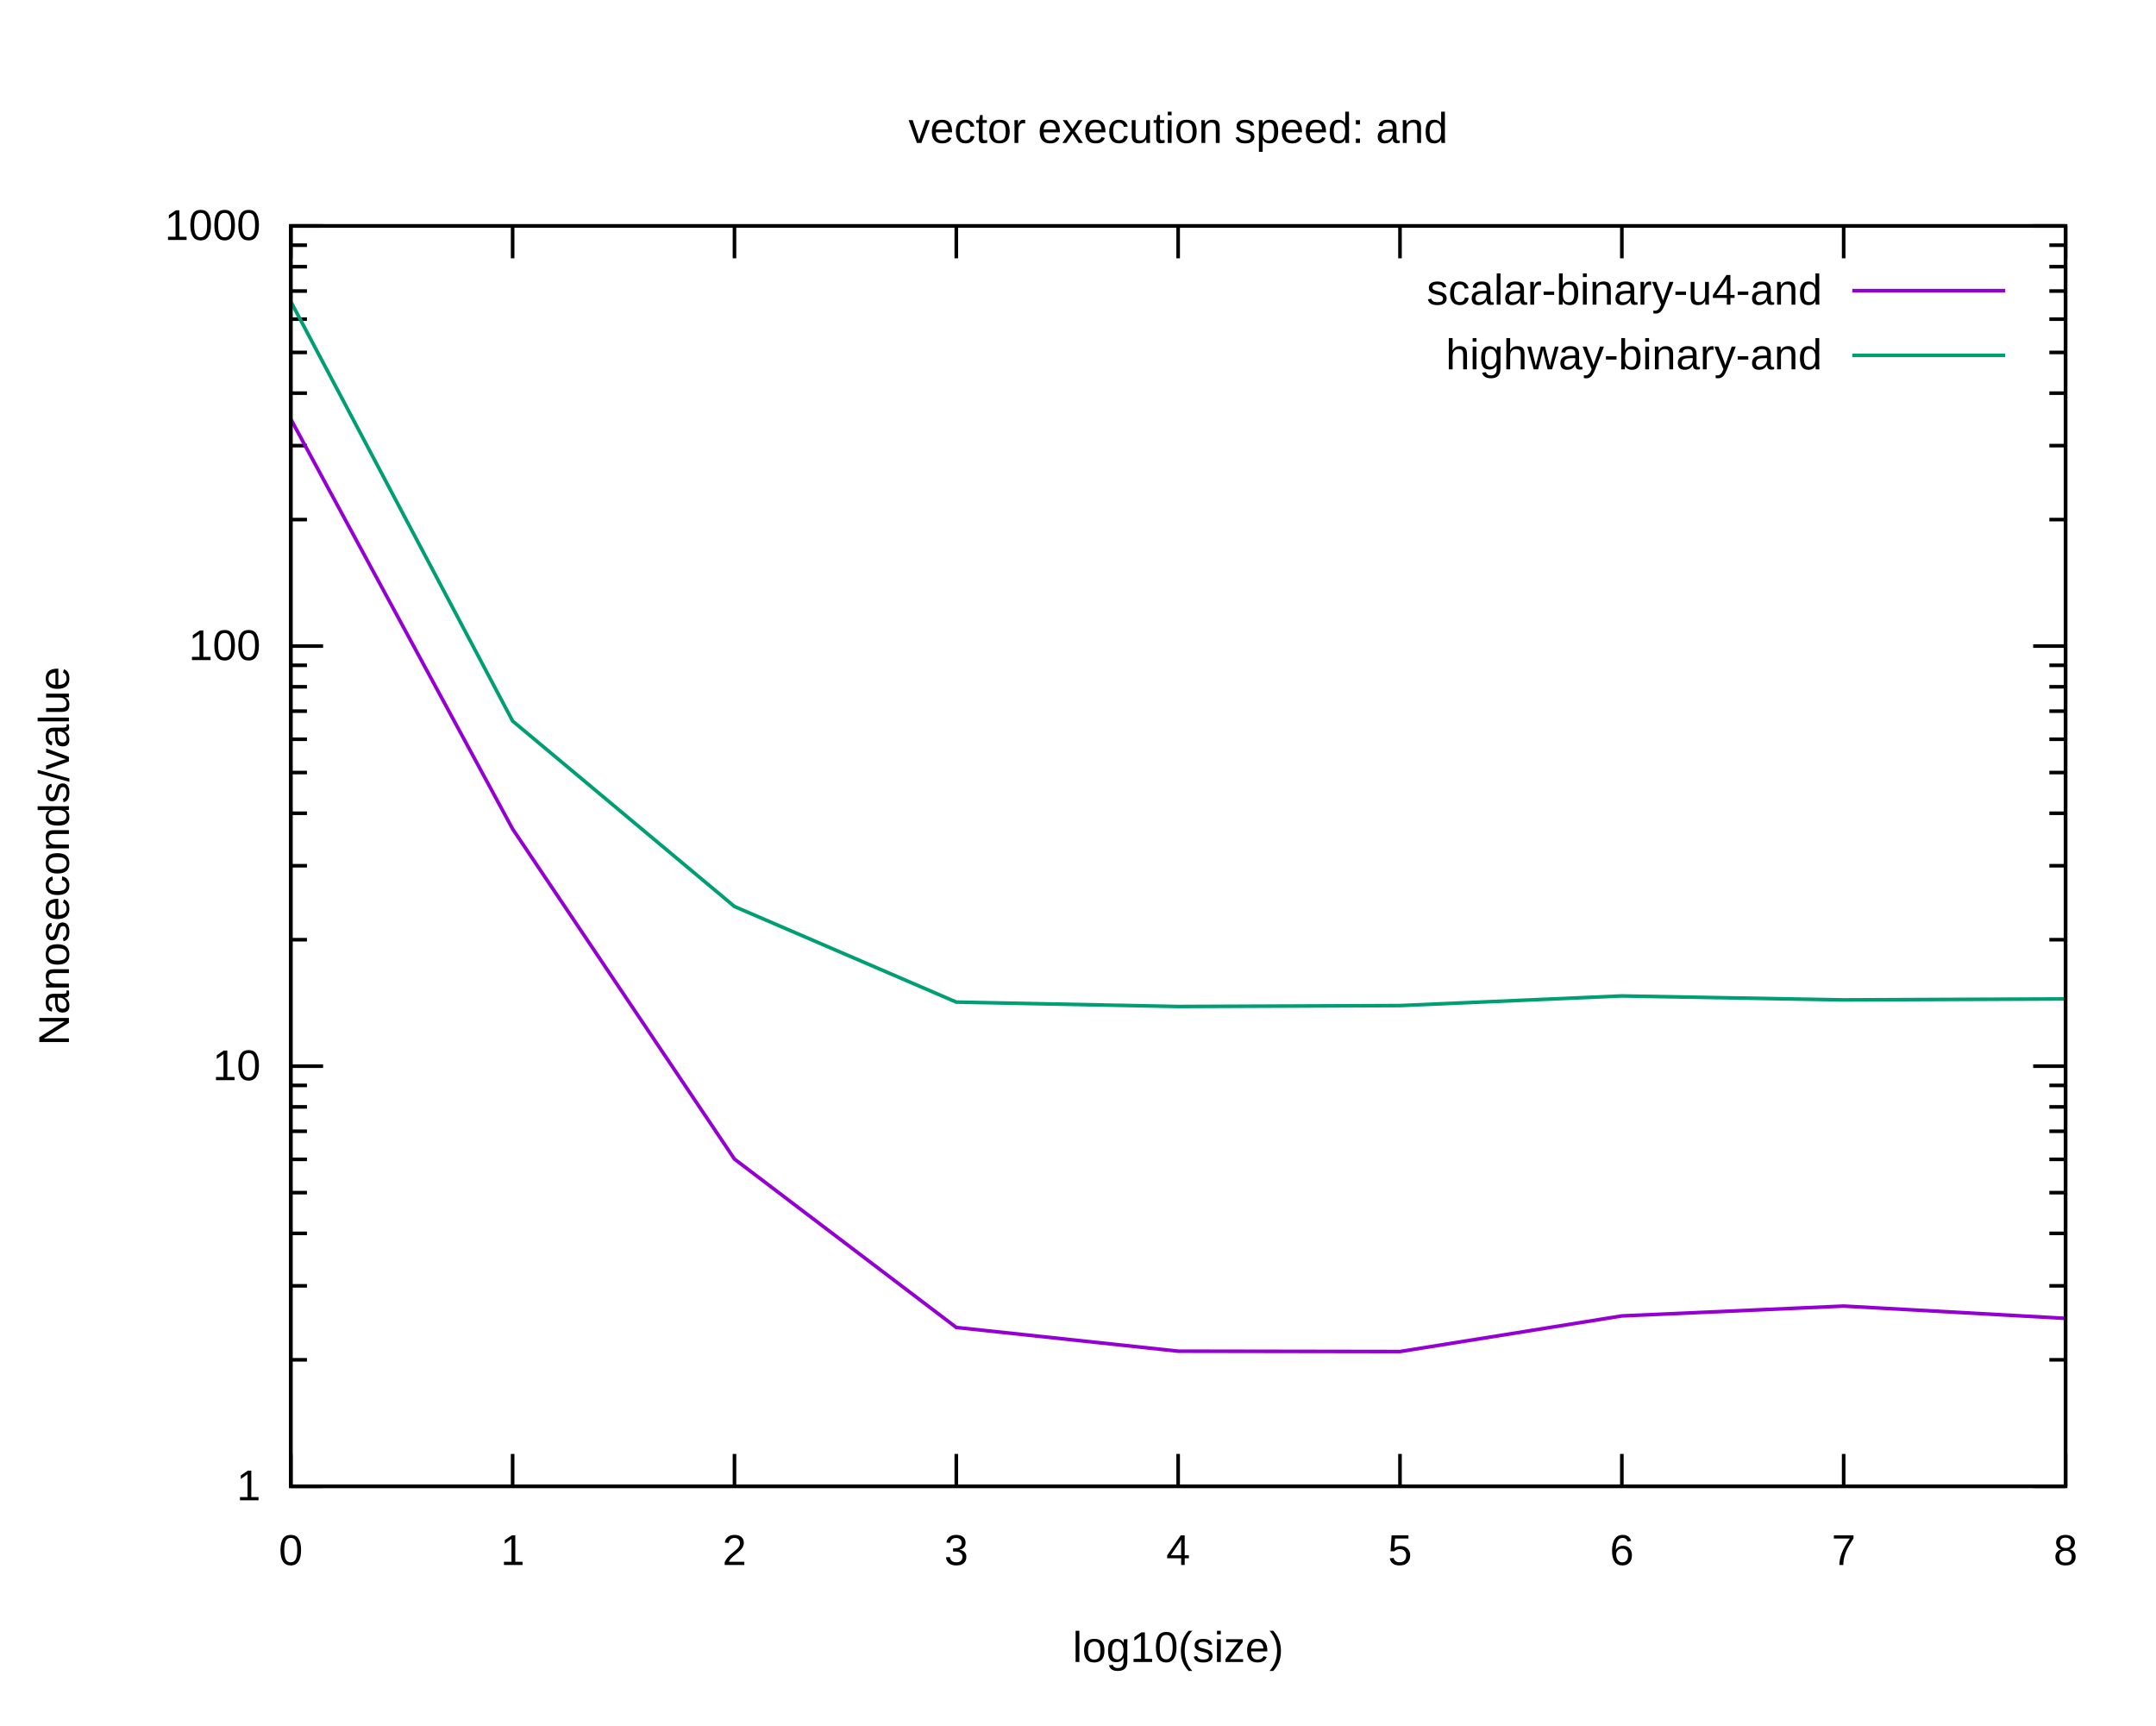
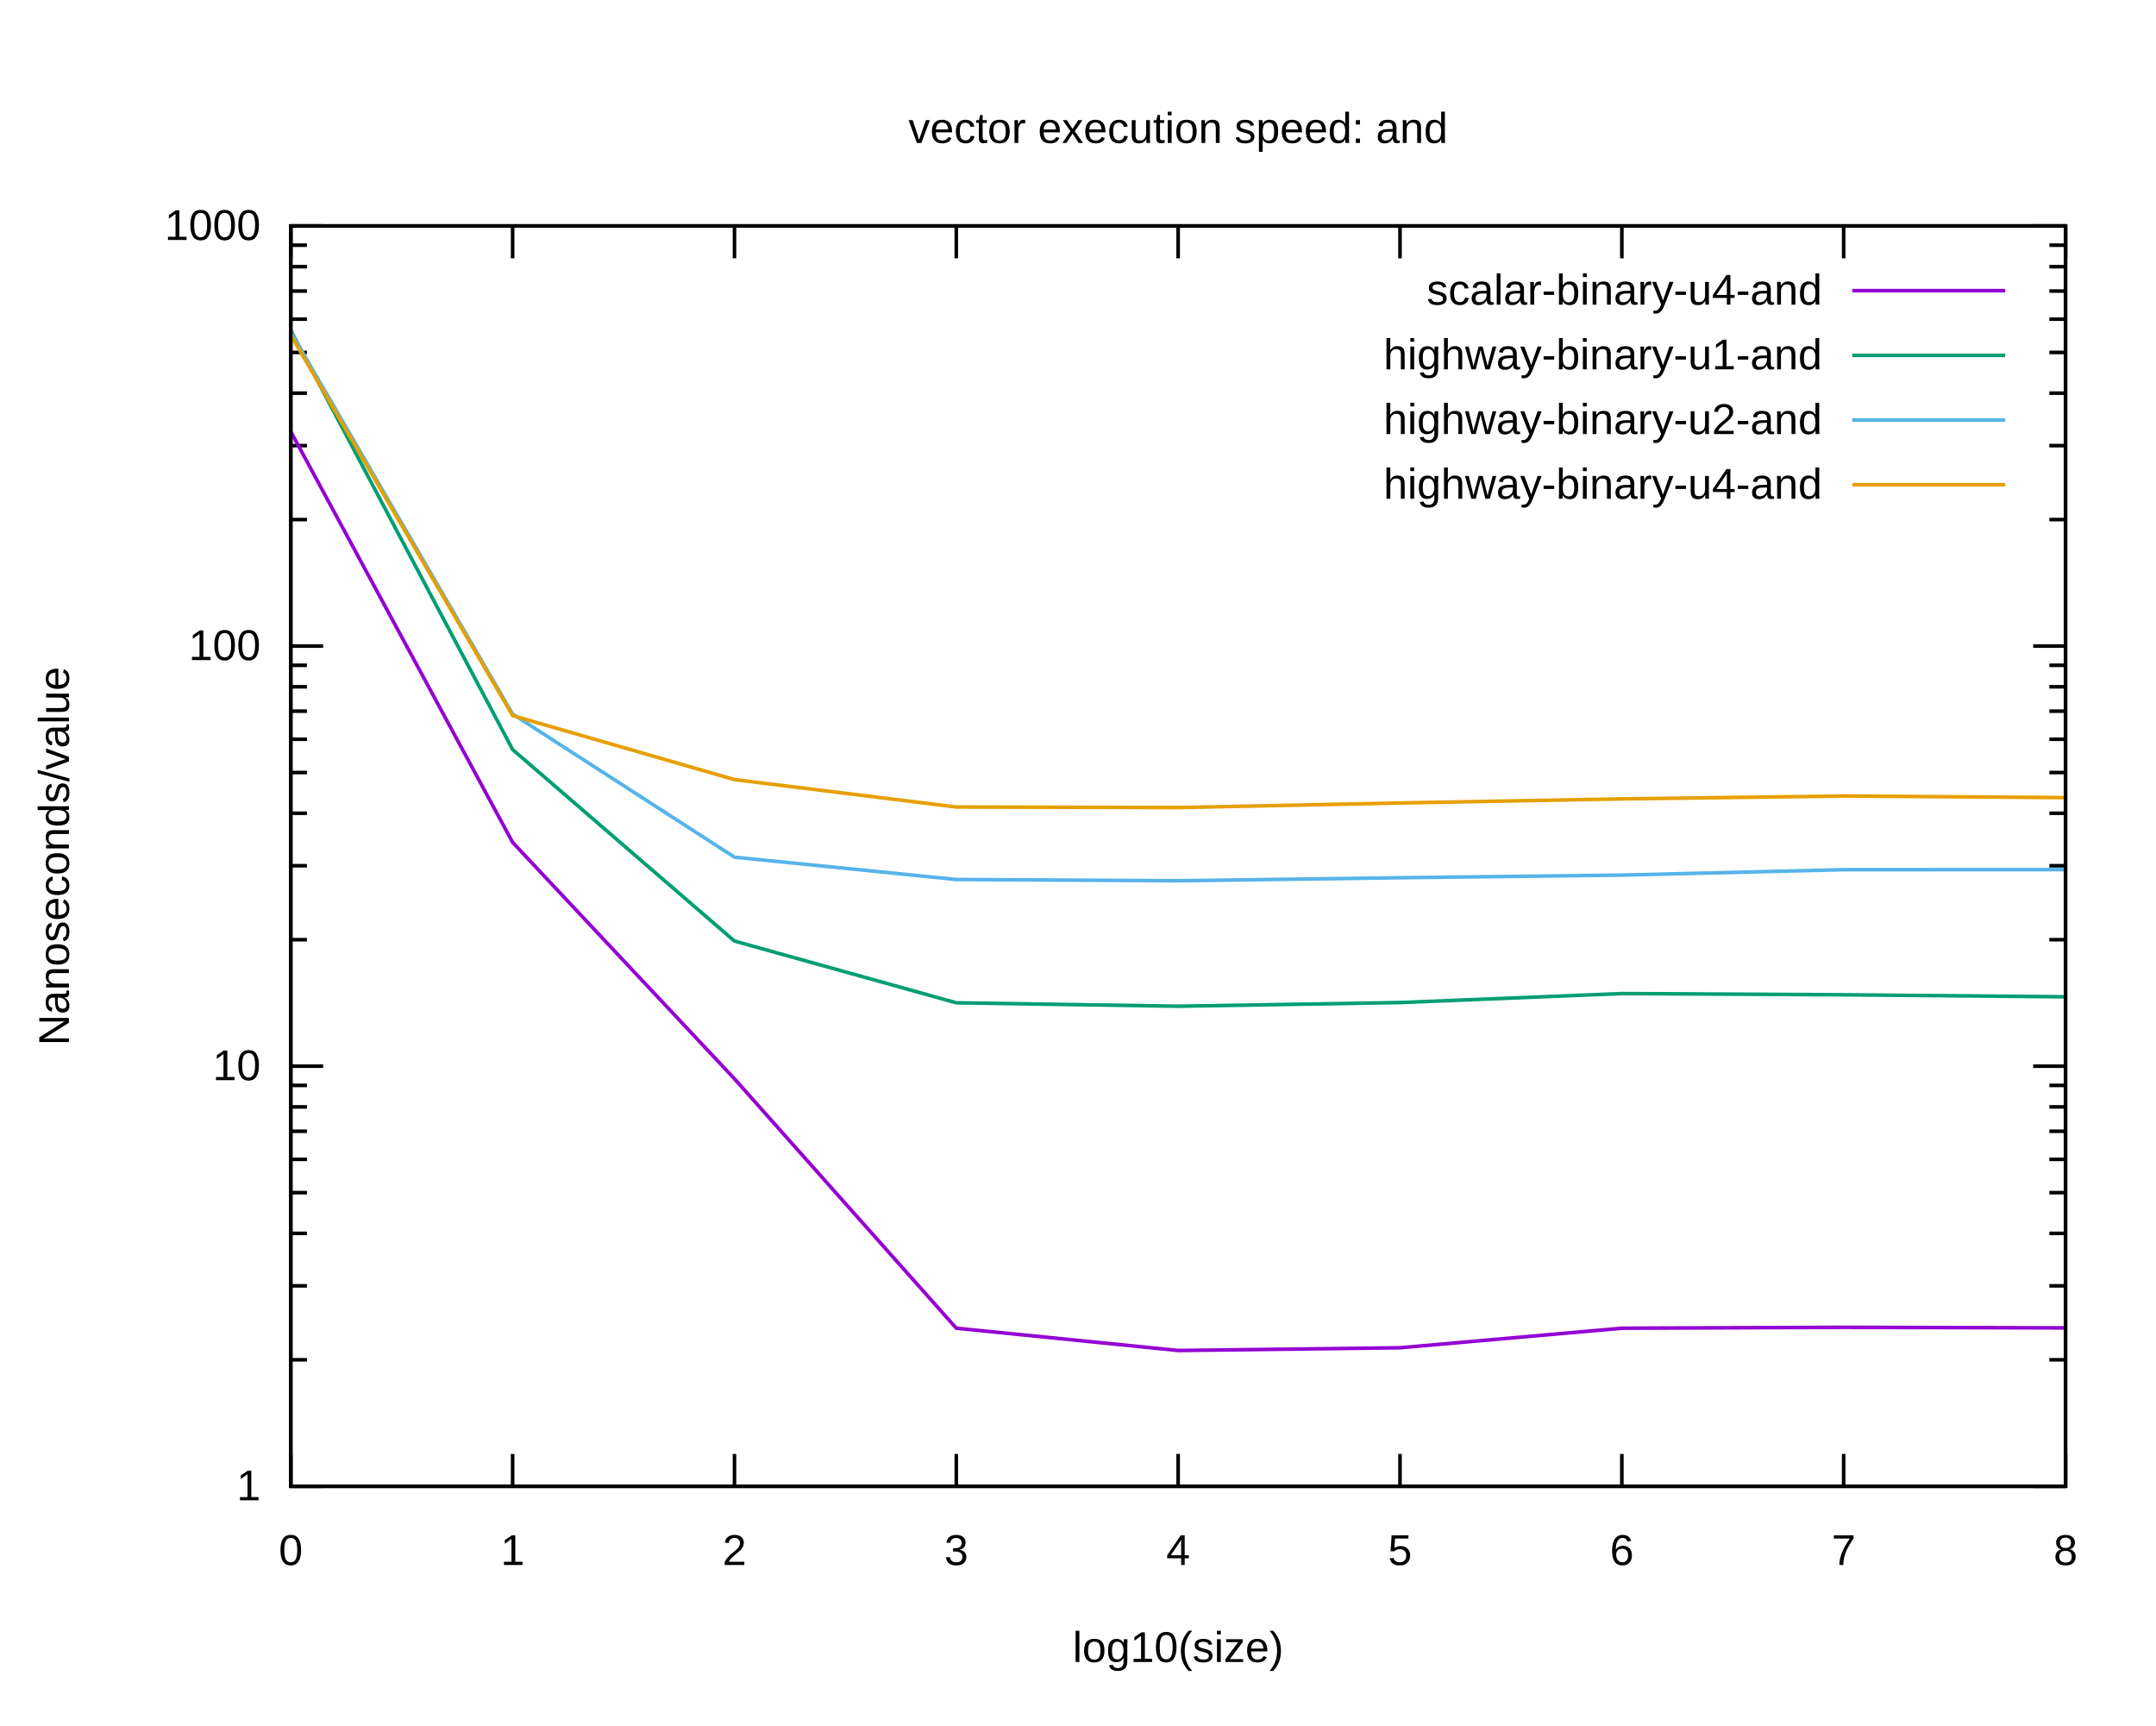
<svg xmlns="http://www.w3.org/2000/svg" xmlns:xlink="http://www.w3.org/1999/xlink" viewBox="0 0 600 480">
  <g id="gnuplot_canvas">
    <rect x="0" y="0" width="600" height="480" fill="none" />
    <defs>
      <circle id="gpDot" r="0.5" stroke-width="0.5" stroke="currentColor" />
      <path id="gpPt0" stroke-width="0.222" stroke="currentColor" d="M-1,0 h2 M0,-1 v2" />
      <path id="gpPt1" stroke-width="0.222" stroke="currentColor" d="M-1,-1 L1,1 M1,-1 L-1,1" />
      <path id="gpPt2" stroke-width="0.222" stroke="currentColor" d="M-1,0 L1,0 M0,-1 L0,1 M-1,-1 L1,1 M-1,1 L1,-1" />
      <rect id="gpPt3" stroke-width="0.222" stroke="currentColor" x="-1" y="-1" width="2" height="2" />
      <rect id="gpPt4" stroke-width="0.222" stroke="currentColor" fill="currentColor" x="-1" y="-1" width="2" height="2" />
      <circle id="gpPt5" stroke-width="0.222" stroke="currentColor" cx="0" cy="0" r="1" />
      <use xlink:href="#gpPt5" id="gpPt6" fill="currentColor" stroke="none" />
      <path id="gpPt7" stroke-width="0.222" stroke="currentColor" d="M0,-1.33 L-1.33,0.67 L1.33,0.67 z" />
      <use xlink:href="#gpPt7" id="gpPt8" fill="currentColor" stroke="none" />
      <use xlink:href="#gpPt7" id="gpPt9" stroke="currentColor" transform="rotate(180)" />
      <use xlink:href="#gpPt9" id="gpPt10" fill="currentColor" stroke="none" />
      <use xlink:href="#gpPt3" id="gpPt11" stroke="currentColor" transform="rotate(45)" />
      <use xlink:href="#gpPt11" id="gpPt12" fill="currentColor" stroke="none" />
      <path id="gpPt13" stroke-width="0.222" stroke="currentColor" d="M0,1.330 L1.265,0.411 L0.782,-1.067 L-0.782,-1.076 L-1.265,0.411 z" />
      <use xlink:href="#gpPt13" id="gpPt14" fill="currentColor" stroke="none" />
      <filter id="textbox" filterUnits="objectBoundingBox" x="0" y="0" height="1" width="1">
        <feFlood flood-color="white" flood-opacity="1" result="bgnd" />
        <feComposite in="SourceGraphic" in2="bgnd" operator="atop" />
      </filter>
      <filter id="greybox" filterUnits="objectBoundingBox" x="0" y="0" height="1" width="1">
        <feFlood flood-color="lightgrey" flood-opacity="1" result="grey" />
        <feComposite in="SourceGraphic" in2="grey" operator="atop" />
      </filter>
    </defs>
    <g fill="none" color="white" stroke="currentColor" stroke-width="1.00" stroke-linecap="butt" stroke-linejoin="miter">
</g>
    <g fill="none" color="black" stroke="currentColor" stroke-width="1.00" stroke-linecap="butt" stroke-linejoin="miter">
      <path stroke="black" d="M80.92,413.54 L89.92,413.54 M574.82,413.54 L565.82,413.54  " />
      <g transform="translate(72.53,417.44)" stroke="none" fill="black" font-family="Arial" font-size="12.00" text-anchor="end">
        <text>
          <tspan font-family="Arial"> 1</tspan>
        </text>
      </g>
    </g>
    <g fill="none" color="black" stroke="currentColor" stroke-width="1.00" stroke-linecap="butt" stroke-linejoin="miter">
      <path stroke="black" d="M80.92,378.35 L85.42,378.35 M574.82,378.35 L570.32,378.35 M80.92,357.77 L85.42,357.77 M574.82,357.77 L570.32,357.77   M80.92,343.17 L85.42,343.17 M574.82,343.17 L570.32,343.17 M80.92,331.84 L85.42,331.84 M574.82,331.84 L570.32,331.84   M80.92,322.58 L85.42,322.58 M574.82,322.58 L570.32,322.58 M80.92,314.76 L85.42,314.76 M574.82,314.76 L570.32,314.76   M80.92,307.98 L85.42,307.98 M574.82,307.98 L570.32,307.98 M80.92,302.00 L85.42,302.00 M574.82,302.00 L570.32,302.00   M80.92,296.65 L89.92,296.65 M574.82,296.65 L565.82,296.65  " />
      <g transform="translate(72.53,300.55)" stroke="none" fill="black" font-family="Arial" font-size="12.00" text-anchor="end">
        <text>
          <tspan font-family="Arial"> 10</tspan>
        </text>
      </g>
    </g>
    <g fill="none" color="black" stroke="currentColor" stroke-width="1.00" stroke-linecap="butt" stroke-linejoin="miter">
      <path stroke="black" d="M80.92,261.46 L85.42,261.46 M574.82,261.46 L570.32,261.46 M80.92,240.88 L85.42,240.88 M574.82,240.88 L570.32,240.88   M80.92,226.28 L85.42,226.28 M574.82,226.28 L570.32,226.28 M80.92,214.95 L85.42,214.95 M574.82,214.95 L570.32,214.95   M80.92,205.69 L85.42,205.69 M574.82,205.69 L570.32,205.69 M80.92,197.87 L85.42,197.87 M574.82,197.87 L570.32,197.87   M80.92,191.09 L85.42,191.09 M574.82,191.09 L570.32,191.09 M80.92,185.11 L85.42,185.11 M574.82,185.11 L570.32,185.11   M80.92,179.76 L89.92,179.76 M574.82,179.76 L565.82,179.76  " />
      <g transform="translate(72.53,183.66)" stroke="none" fill="black" font-family="Arial" font-size="12.00" text-anchor="end">
        <text>
          <tspan font-family="Arial"> 100</tspan>
        </text>
      </g>
    </g>
    <g fill="none" color="black" stroke="currentColor" stroke-width="1.00" stroke-linecap="butt" stroke-linejoin="miter">
      <path stroke="black" d="M80.92,144.57 L85.42,144.57 M574.82,144.57 L570.32,144.57 M80.92,123.99 L85.42,123.99 M574.82,123.99 L570.32,123.99   M80.92,109.39 L85.42,109.39 M574.82,109.39 L570.32,109.39 M80.92,98.06 L85.42,98.06 M574.82,98.06 L570.32,98.06   M80.92,88.80 L85.42,88.80 M574.82,88.80 L570.32,88.80 M80.92,80.98 L85.42,80.98 M574.82,80.98 L570.32,80.98   M80.92,74.20 L85.42,74.20 M574.82,74.20 L570.32,74.20 M80.92,68.22 L85.42,68.22 M574.82,68.22 L570.32,68.22   M80.92,62.87 L89.92,62.87 M574.82,62.87 L565.82,62.87  " />
      <g transform="translate(72.53,66.77)" stroke="none" fill="black" font-family="Arial" font-size="12.00" text-anchor="end">
        <text>
          <tspan font-family="Arial"> 1000</tspan>
        </text>
      </g>
    </g>
    <g fill="none" color="black" stroke="currentColor" stroke-width="1.00" stroke-linecap="butt" stroke-linejoin="miter">
      <path stroke="black" d="M80.92,413.54 L80.92,404.54 M80.92,62.87 L80.92,71.87  " />
      <g transform="translate(80.92,435.44)" stroke="none" fill="black" font-family="Arial" font-size="12.00" text-anchor="middle">
        <text>
          <tspan font-family="Arial"> 0</tspan>
        </text>
      </g>
    </g>
    <g fill="none" color="black" stroke="currentColor" stroke-width="1.00" stroke-linecap="butt" stroke-linejoin="miter">
      <path stroke="black" d="M142.66,413.54 L142.66,404.54 M142.66,62.87 L142.66,71.87  " />
      <g transform="translate(142.66,435.44)" stroke="none" fill="black" font-family="Arial" font-size="12.00" text-anchor="middle">
        <text>
          <tspan font-family="Arial"> 1</tspan>
        </text>
      </g>
    </g>
    <g fill="none" color="black" stroke="currentColor" stroke-width="1.00" stroke-linecap="butt" stroke-linejoin="miter">
      <path stroke="black" d="M204.40,413.54 L204.40,404.54 M204.40,62.87 L204.40,71.87  " />
      <g transform="translate(204.40,435.44)" stroke="none" fill="black" font-family="Arial" font-size="12.00" text-anchor="middle">
        <text>
          <tspan font-family="Arial"> 2</tspan>
        </text>
      </g>
    </g>
    <g fill="none" color="black" stroke="currentColor" stroke-width="1.00" stroke-linecap="butt" stroke-linejoin="miter">
      <path stroke="black" d="M266.13,413.54 L266.13,404.54 M266.13,62.87 L266.13,71.87  " />
      <g transform="translate(266.13,435.44)" stroke="none" fill="black" font-family="Arial" font-size="12.00" text-anchor="middle">
        <text>
          <tspan font-family="Arial"> 3</tspan>
        </text>
      </g>
    </g>
    <g fill="none" color="black" stroke="currentColor" stroke-width="1.00" stroke-linecap="butt" stroke-linejoin="miter">
      <path stroke="black" d="M327.87,413.54 L327.87,404.54 M327.87,62.87 L327.87,71.87  " />
      <g transform="translate(327.87,435.44)" stroke="none" fill="black" font-family="Arial" font-size="12.00" text-anchor="middle">
        <text>
          <tspan font-family="Arial"> 4</tspan>
        </text>
      </g>
    </g>
    <g fill="none" color="black" stroke="currentColor" stroke-width="1.00" stroke-linecap="butt" stroke-linejoin="miter">
      <path stroke="black" d="M389.61,413.54 L389.61,404.54 M389.61,62.87 L389.61,71.87  " />
      <g transform="translate(389.61,435.44)" stroke="none" fill="black" font-family="Arial" font-size="12.00" text-anchor="middle">
        <text>
          <tspan font-family="Arial"> 5</tspan>
        </text>
      </g>
    </g>
    <g fill="none" color="black" stroke="currentColor" stroke-width="1.00" stroke-linecap="butt" stroke-linejoin="miter">
      <path stroke="black" d="M451.35,413.54 L451.35,404.54 M451.35,62.87 L451.35,71.87  " />
      <g transform="translate(451.35,435.44)" stroke="none" fill="black" font-family="Arial" font-size="12.00" text-anchor="middle">
        <text>
          <tspan font-family="Arial"> 6</tspan>
        </text>
      </g>
    </g>
    <g fill="none" color="black" stroke="currentColor" stroke-width="1.00" stroke-linecap="butt" stroke-linejoin="miter">
      <path stroke="black" d="M513.08,413.54 L513.08,404.54 M513.08,62.87 L513.08,71.87  " />
      <g transform="translate(513.08,435.44)" stroke="none" fill="black" font-family="Arial" font-size="12.00" text-anchor="middle">
        <text>
          <tspan font-family="Arial"> 7</tspan>
        </text>
      </g>
    </g>
    <g fill="none" color="black" stroke="currentColor" stroke-width="1.00" stroke-linecap="butt" stroke-linejoin="miter">
      <path stroke="black" d="M574.82,413.54 L574.82,404.54 M574.82,62.87 L574.82,71.87  " />
      <g transform="translate(574.82,435.44)" stroke="none" fill="black" font-family="Arial" font-size="12.00" text-anchor="middle">
        <text>
          <tspan font-family="Arial"> 8</tspan>
        </text>
      </g>
    </g>
    <g fill="none" color="black" stroke="currentColor" stroke-width="1.00" stroke-linecap="butt" stroke-linejoin="miter">
</g>
    <g fill="none" color="black" stroke="currentColor" stroke-width="1.00" stroke-linecap="butt" stroke-linejoin="miter">
      <path stroke="black" d="M80.92,62.87 L80.92,413.54 L574.82,413.54 L574.82,62.87 L80.92,62.87 Z  " />
    </g>
    <g fill="none" color="black" stroke="currentColor" stroke-width="1.00" stroke-linecap="butt" stroke-linejoin="miter">
      <g transform="translate(19.18,238.21) rotate(270)" stroke="none" fill="black" font-family="Arial" font-size="12.00" text-anchor="middle">
        <text>
          <tspan font-family="Arial">Nanoseconds/value</tspan>
        </text>
      </g>
    </g>
    <g fill="none" color="black" stroke="currentColor" stroke-width="1.00" stroke-linecap="butt" stroke-linejoin="miter">
      <g transform="translate(327.87,462.44)" stroke="none" fill="black" font-family="Arial" font-size="12.00" text-anchor="middle">
        <text>
          <tspan font-family="Arial">log10(size)</tspan>
        </text>
      </g>
    </g>
    <g fill="none" color="black" stroke="currentColor" stroke-width="1.00" stroke-linecap="butt" stroke-linejoin="miter">
</g>
    <g id="gnuplot_plot_1">
      <g fill="none" color="black" stroke="currentColor" stroke-width="1.00" stroke-linecap="butt" stroke-linejoin="miter">
        <g transform="translate(507.09,84.77)" stroke="none" fill="black" font-family="Arial" font-size="12.00" text-anchor="end">
          <text>
            <tspan font-family="Arial">scalar-binary-u4-and</tspan>
          </text>
        </g>
      </g>
      <g fill="none" color="black" stroke="currentColor" stroke-width="1.00" stroke-linecap="butt" stroke-linejoin="miter">
-         <path stroke="rgb(148,   0, 211)" d="M515.48,80.87 L558.04,80.87 M80.92,116.60 L142.66,230.65 L204.40,322.50 L266.13,369.35 L327.87,375.95 L389.61,376.05   L451.35,366.14 L513.08,363.40 L574.82,366.82  " />
+         <path stroke="rgb(148,   0, 211)" d="M515.48,80.87 L558.04,80.87 M80.92,120.08 L142.66,234.38 L204.40,300.17 L266.13,369.56 L327.87,375.76 L389.61,375.00   L451.35,369.56 L513.08,369.31 L574.82,369.47  " />
      </g>
    </g>
    <g id="gnuplot_plot_2">
      <g fill="none" color="black" stroke="currentColor" stroke-width="1.00" stroke-linecap="butt" stroke-linejoin="miter">
        <g transform="translate(507.09,102.77)" stroke="none" fill="black" font-family="Arial" font-size="12.00" text-anchor="end">
          <text>
-             <tspan font-family="Arial">highway-binary-and</tspan>
-           </text>
-         </g>
-       </g>
-       <g fill="none" color="black" stroke="currentColor" stroke-width="1.00" stroke-linecap="butt" stroke-linejoin="miter">
-         <path stroke="rgb(  0, 158, 115)" d="M515.48,98.87 L558.04,98.87 M80.92,83.89 L142.66,200.62 L204.40,252.23 L266.13,278.82 L327.87,280.05 L389.61,279.79   L451.35,277.11 L513.08,278.21 L574.82,277.94  " />
-       </g>
-     </g>
-     <g fill="none" color="white" stroke="rgb(  0, 158, 115)" stroke-width="2.00" stroke-linecap="butt" stroke-linejoin="miter">
+             <tspan font-family="Arial">highway-binary-u1-and</tspan>
+           </text>
+         </g>
+       </g>
+       <g fill="none" color="black" stroke="currentColor" stroke-width="1.00" stroke-linecap="butt" stroke-linejoin="miter">
+         <path stroke="rgb(  0, 158, 115)" d="M515.48,98.87 L558.04,98.87 M80.92,91.94 L142.66,208.56 L204.40,261.84 L266.13,279.02 L327.87,279.97 L389.61,278.95   L451.35,276.45 L513.08,276.79 L574.82,277.35  " />
+       </g>
+     </g>
+     <g id="gnuplot_plot_3">
+       <g fill="none" color="black" stroke="currentColor" stroke-width="1.00" stroke-linecap="butt" stroke-linejoin="miter">
+         <g transform="translate(507.09,120.77)" stroke="none" fill="black" font-family="Arial" font-size="12.00" text-anchor="end">
+           <text>
+             <tspan font-family="Arial">highway-binary-u2-and</tspan>
+           </text>
+         </g>
+       </g>
+       <g fill="none" color="black" stroke="currentColor" stroke-width="1.00" stroke-linecap="butt" stroke-linejoin="miter">
+         <path stroke="rgb( 86, 180, 233)" d="M515.48,116.87 L558.04,116.87 M80.92,92.40 L142.66,198.67 L204.40,238.50 L266.13,244.71 L327.87,245.06 L389.61,244.22   L451.35,243.49 L513.08,241.98 L574.82,241.96  " />
+       </g>
+     </g>
+     <g id="gnuplot_plot_4">
+       <g fill="none" color="black" stroke="currentColor" stroke-width="1.00" stroke-linecap="butt" stroke-linejoin="miter">
+         <g transform="translate(507.09,138.77)" stroke="none" fill="black" font-family="Arial" font-size="12.00" text-anchor="end">
+           <text>
+             <tspan font-family="Arial">highway-binary-u4-and</tspan>
+           </text>
+         </g>
+       </g>
+       <g fill="none" color="black" stroke="currentColor" stroke-width="1.00" stroke-linecap="butt" stroke-linejoin="miter">
+         <path stroke="rgb(230, 159,   0)" d="M515.48,134.87 L558.04,134.87 M80.92,93.22 L142.66,199.11 L204.40,216.92 L266.13,224.54 L327.87,224.70 L389.61,223.42   L451.35,222.28 L513.08,221.48 L574.82,221.93  " />
+       </g>
+     </g>
+     <g fill="none" color="white" stroke="rgb(230, 159,   0)" stroke-width="2.00" stroke-linecap="butt" stroke-linejoin="miter">
</g>
    <g fill="none" color="black" stroke="currentColor" stroke-width="2.00" stroke-linecap="butt" stroke-linejoin="miter">
</g>
    <g fill="none" color="black" stroke="black" stroke-width="1.00" stroke-linecap="butt" stroke-linejoin="miter">
</g>
    <g fill="none" color="black" stroke="currentColor" stroke-width="1.00" stroke-linecap="butt" stroke-linejoin="miter">
      <path stroke="black" d="M80.92,62.87 L80.92,413.54 L574.82,413.54 L574.82,62.87 L80.92,62.87 Z  " />
    </g>
    <g fill="none" color="black" stroke="currentColor" stroke-width="1.00" stroke-linecap="butt" stroke-linejoin="miter">
      <g transform="translate(327.87,39.77)" stroke="none" fill="black" font-family="Arial" font-size="12.00" text-anchor="middle">
        <text>
          <tspan font-family="Arial">vector execution speed: and</tspan>
        </text>
      </g>
    </g>
    <g fill="none" color="black" stroke="currentColor" stroke-width="1.00" stroke-linecap="butt" stroke-linejoin="miter">
</g>
  </g>
</svg>
